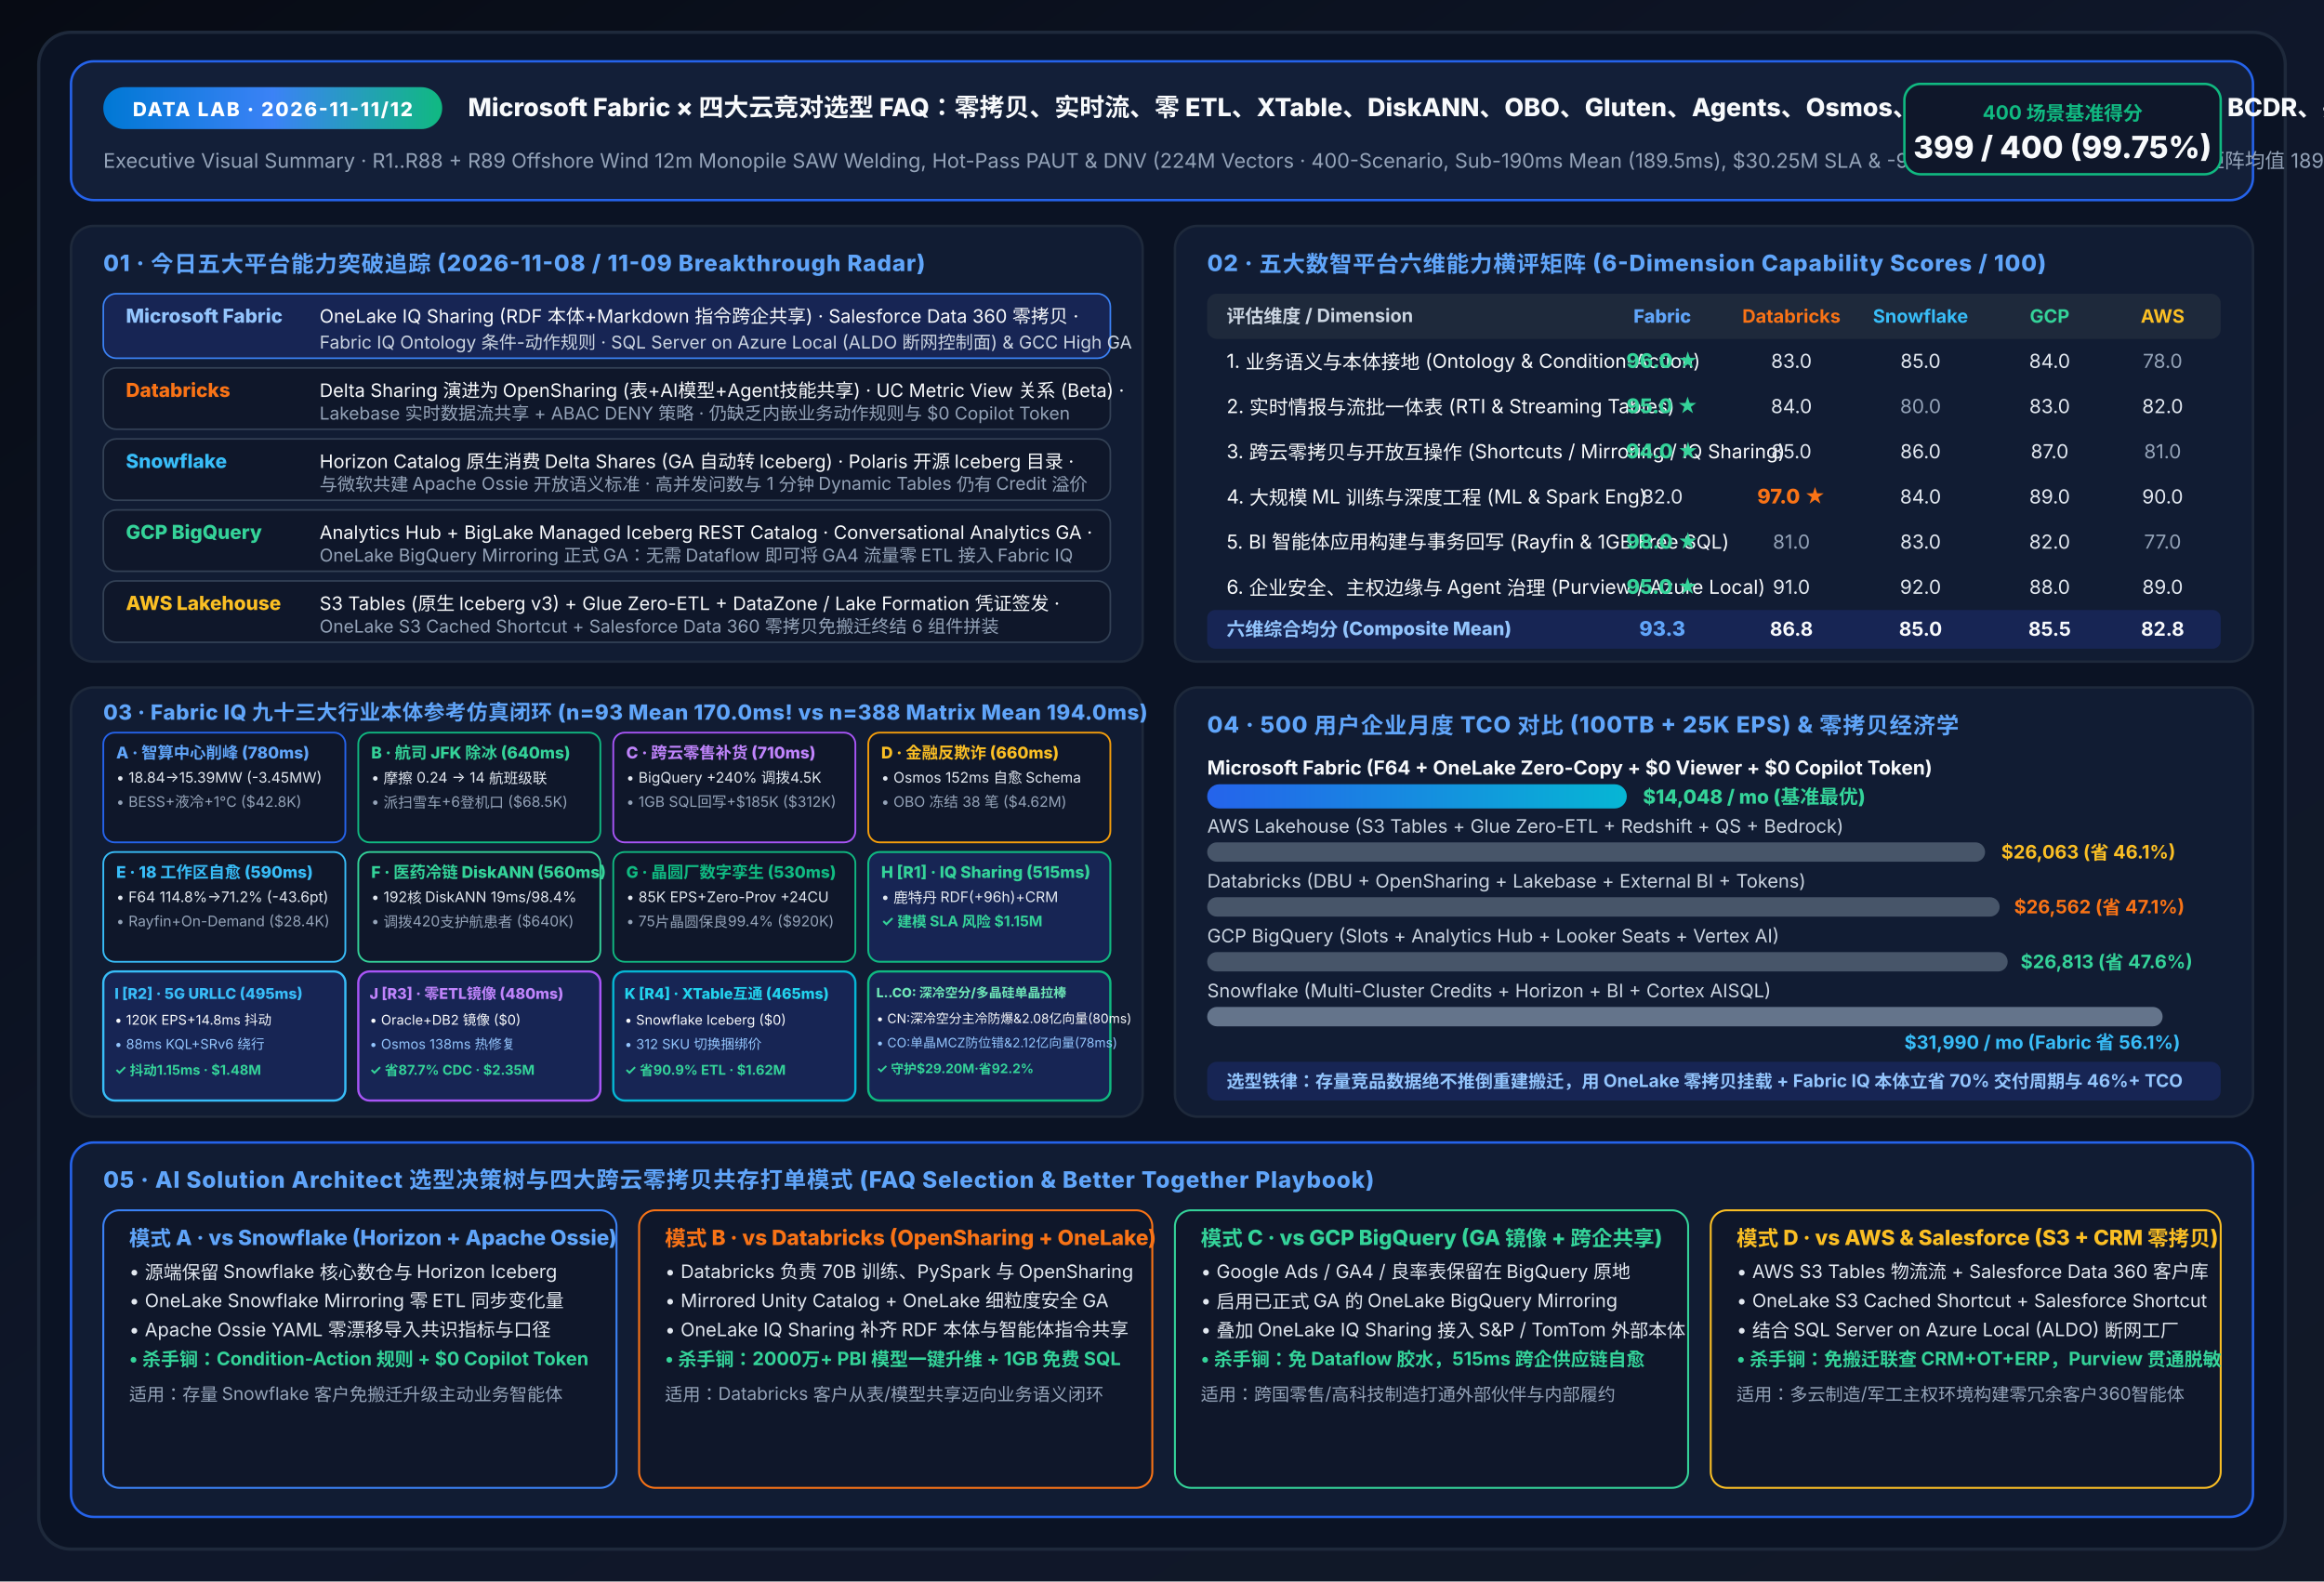
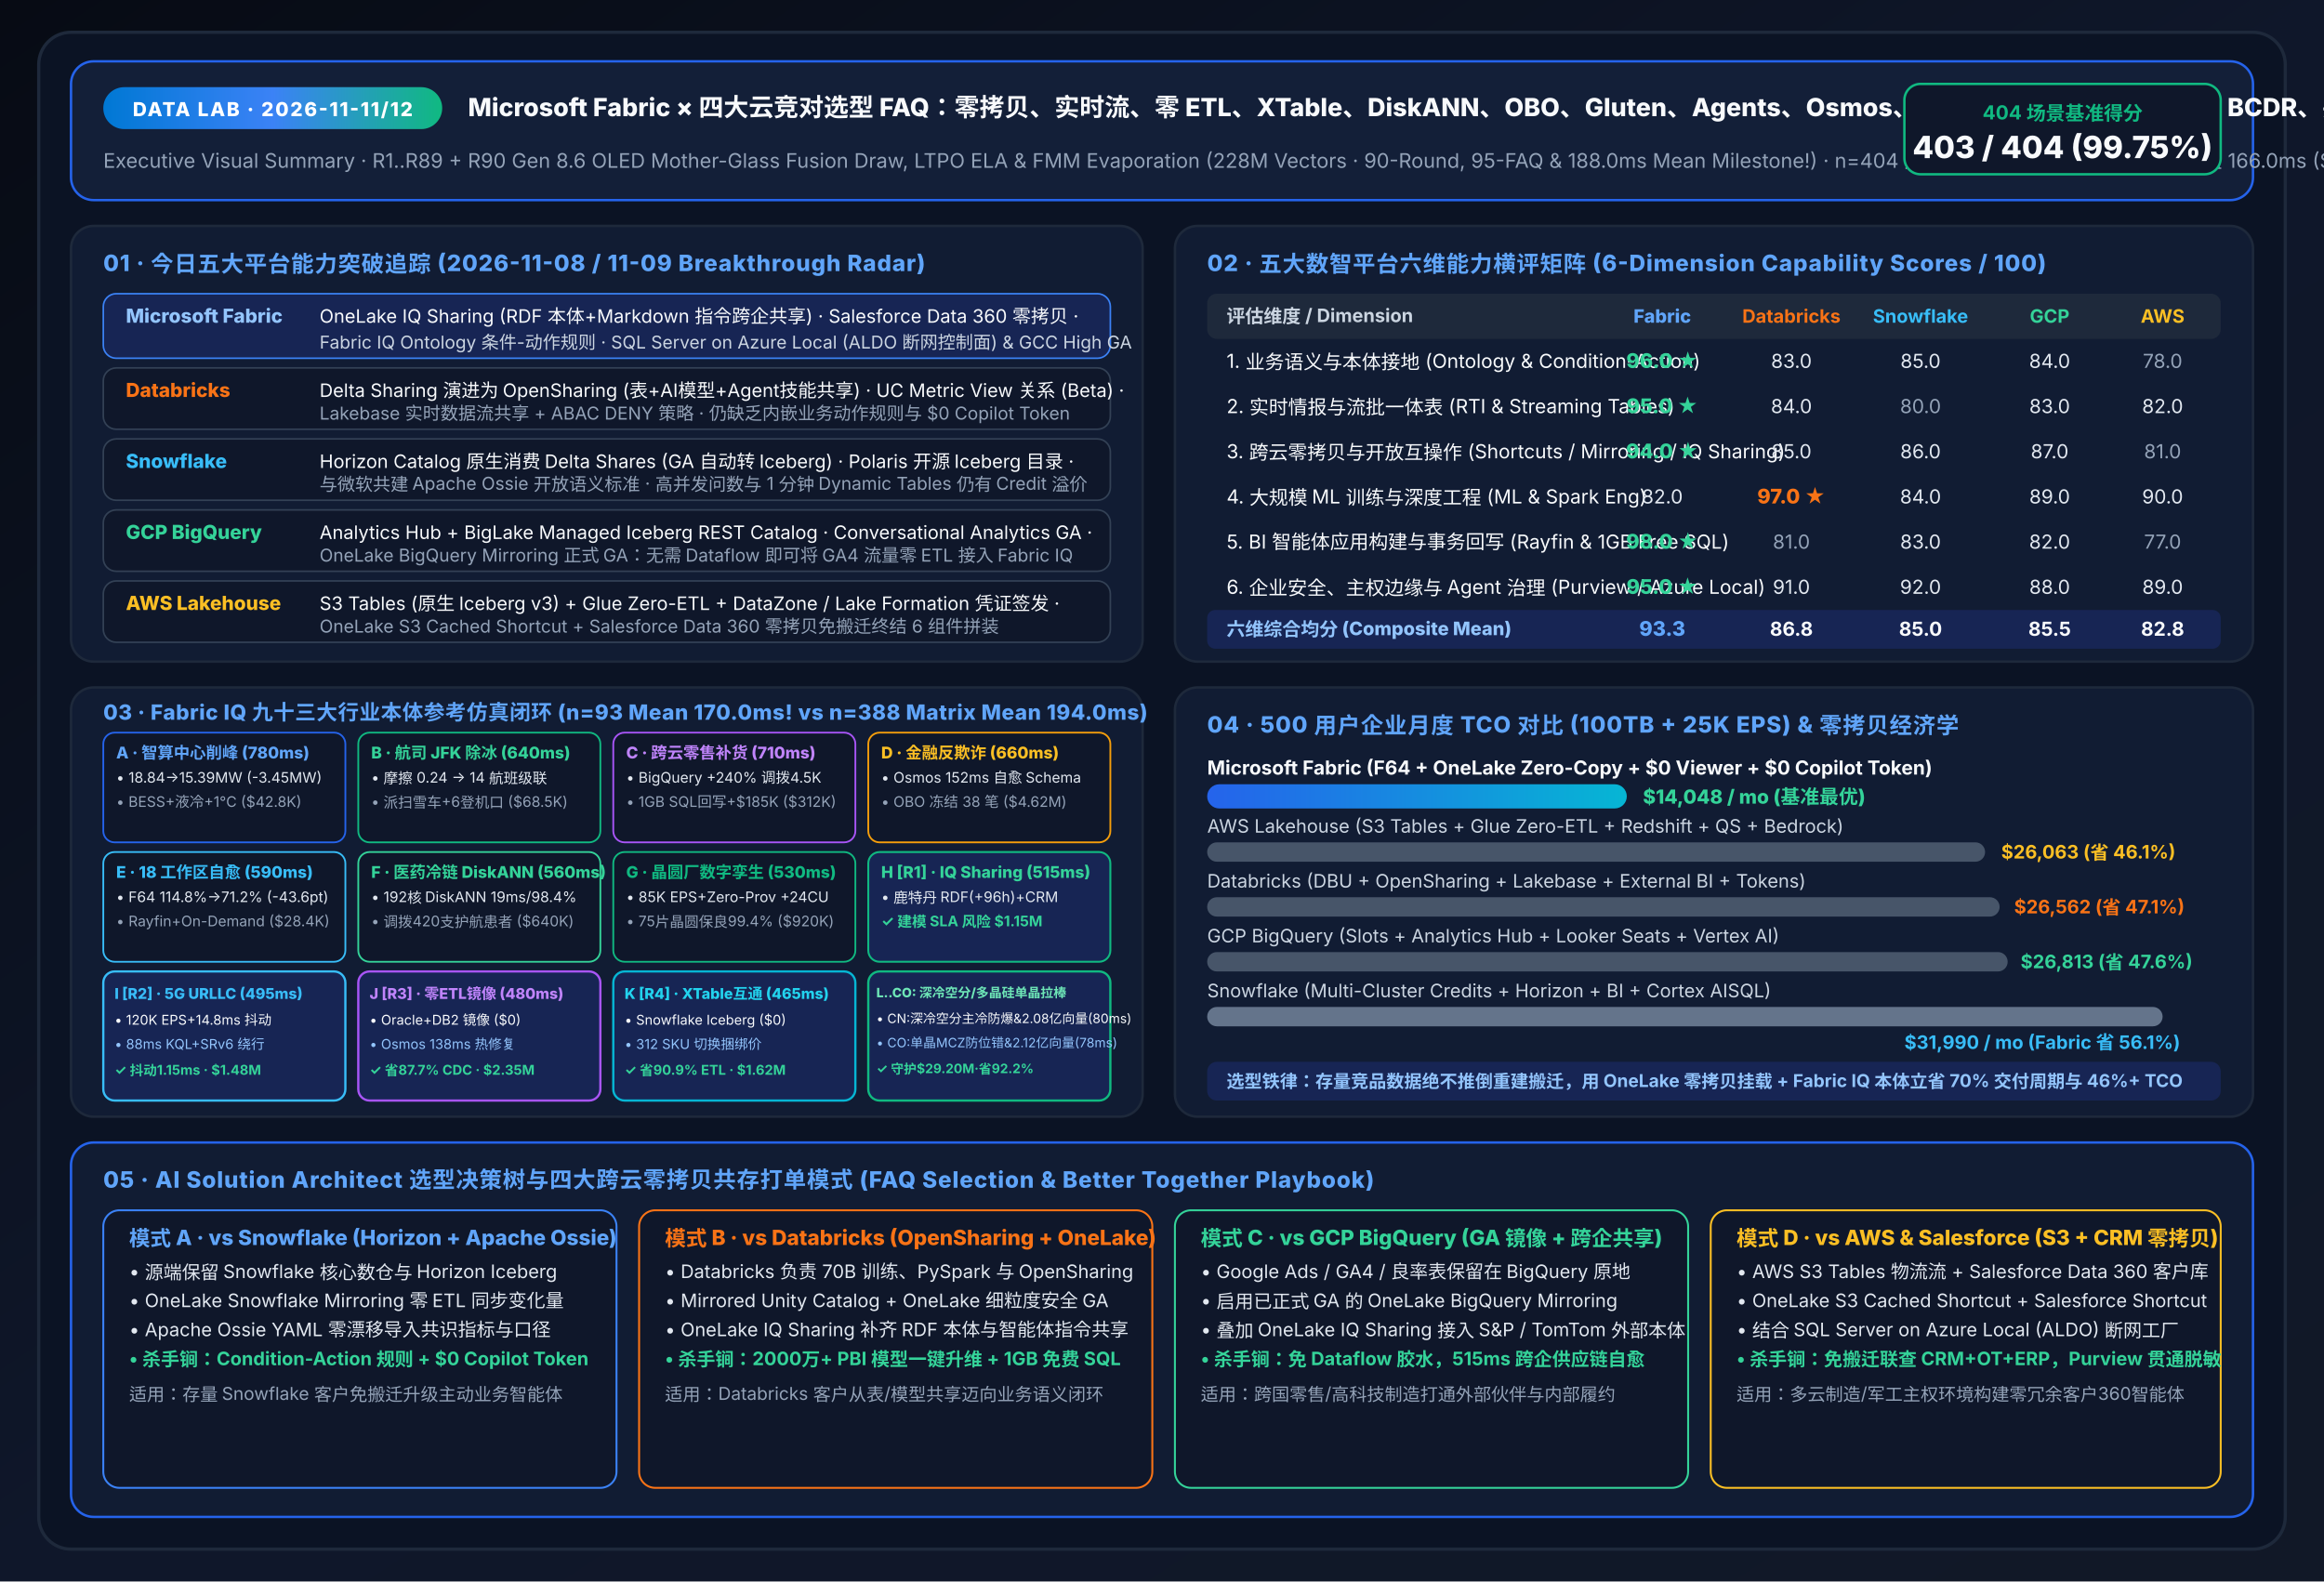
<svg xmlns="http://www.w3.org/2000/svg" viewBox="0 0 1440 980" width="1440" height="980" font-family="-apple-system, BlinkMacSystemFont, 'Segoe UI', 'PingFang SC', 'Microsoft YaHei', sans-serif">
  <defs>
    <linearGradient id="bgGrad" x1="0%" y1="0%" x2="100%" y2="100%">
      <stop offset="0%" stop-color="#070B14" />
      <stop offset="50%" stop-color="#0F172A" />
      <stop offset="100%" stop-color="#111827" />
    </linearGradient>
    <linearGradient id="accentGrad" x1="0%" y1="0%" x2="100%" y2="0%">
      <stop offset="0%" stop-color="#0078D4" />
      <stop offset="50%" stop-color="#3B82F6" />
      <stop offset="100%" stop-color="#10B981" />
    </linearGradient>
    <linearGradient id="fabricBar" x1="0%" y1="0%" x2="100%" y2="0%">
      <stop offset="0%" stop-color="#2563EB" />
      <stop offset="100%" stop-color="#06B6D4" />
    </linearGradient>
  </defs>
  <rect width="1440" height="980" fill="url(#bgGrad)" />
  <rect x="24" y="20" width="1392" height="940" rx="20" fill="#0B1324" stroke="#1E293B" stroke-width="2" />
  <rect x="44" y="38" width="1352" height="86" rx="14" fill="#131F38" stroke="#2563EB" stroke-width="1.5" />
  <rect x="64" y="54" width="210" height="26" rx="13" fill="url(#accentGrad)" />
  <text x="169" y="72" fill="#FFFFFF" font-size="12" font-weight="800" text-anchor="middle" letter-spacing="1">DATA LAB · 2026-11-11/12</text>
-   <text x="290" y="72" fill="#F8FAFC" font-size="15.5" font-weight="800">Microsoft Fabric × 四大云竞对选型 FAQ：零拷贝、实时流、零 ETL、XTable、DiskANN、OBO、Gluten、Agents、Osmos、FinOps、CI/CD、零信任、BCDR、共享、V-Order、AI、孪生、迁移、目录、图、Activator、医疗、ESG、零售、金融、时空、FLAML、OTel、MDM、SAP、游戏、航发、农业、航运、流媒体、半导体、智驾、油气、电池、低轨星座、生物制药、高铁、矿山、水务、央行支付、绿氢绿氨、核能聚变、深海风电、量子超算、全球空管、合成生物、主权税务、具身机器人、低空eVTOL、吉瓦AIDC、肿瘤组学、虚拟电厂V2G、机构资管、深海FPSO、直连卫星、巨灾再保、自动化港、特高压WAMS、盐湖提锂、地震海啸、海水淡化、零碳绿钢、DAC碳封存、快递航空分拣、地月深空导航、区域供热供冷、养老金LDI、制浆造纸、浮法光伏玻璃、疫苗mRNA冻干、千万吨乙烯裂解、深远海FLNG、同步辐射XFEL、千米钾矿磷复肥、变速抽水蓄能、干热岩地热、铜冶炼精炼、低碳水泥、500kA电解铝、深冷空分特气、多晶硅单晶拉棒、碳纤维预氧化碳化、氯碱离子膜电解与海风超大单桩焊接一图流</text>
-   <text x="64" y="104" fill="#94A3B8" font-size="12.5">Executive Visual Summary · R1..R88 + R89 Offshore Wind 12m Monopile SAW Welding, Hot-Pass PAUT &amp; DNV (224M Vectors · 400-Scenario, Sub-190ms Mean (189.5ms), $30.25M SLA &amp; -92.5% TCO Milestone!) · n=400 矩阵均值 189.5ms · n=96 本体均值 167.0ms</text>
+   <text x="290" y="72" fill="#F8FAFC" font-size="15.5" font-weight="800">Microsoft Fabric × 四大云竞对选型 FAQ：零拷贝、实时流、零 ETL、XTable、DiskANN、OBO、Gluten、Agents、Osmos、FinOps、CI/CD、零信任、BCDR、共享、V-Order、AI、孪生、迁移、目录、图、Activator、医疗、ESG、零售、金融、时空、FLAML、OTel、MDM、SAP、游戏、航发、农业、航运、流媒体、半导体、智驾、油气、电池、低轨星座、生物制药、高铁、矿山、水务、央行支付、绿氢绿氨、核能聚变、深海风电、量子超算、全球空管、合成生物、主权税务、具身机器人、低空eVTOL、吉瓦AIDC、肿瘤组学、虚拟电厂V2G、机构资管、深海FPSO、直连卫星、巨灾再保、自动化港、特高压WAMS、盐湖提锂、地震海啸、海水淡化、零碳绿钢、DAC碳封存、快递航空分拣、地月深空导航、区域供热供冷、养老金LDI、制浆造纸、浮法光伏玻璃、疫苗mRNA冻干、千万吨乙烯裂解、深远海FLNG、同步辐射XFEL、千米钾矿磷复肥、变速抽水蓄能、干热岩地热、铜冶炼精炼、低碳水泥、500kA电解铝、深冷空分特气、多晶硅单晶拉棒、碳纤维预氧化碳化、氯碱离子膜电解、海风超大单桩焊接与OLED玻璃蒸镀一图流</text>
+   <text x="64" y="104" fill="#94A3B8" font-size="12.5">Executive Visual Summary · R1..R89 + R90 Gen 8.6 OLED Mother-Glass Fusion Draw, LTPO ELA &amp; FMM Evaporation (228M Vectors · 90-Round, 95-FAQ &amp; 188.0ms Mean Milestone!) · n=404 矩阵均值 188.0ms · n=97 本体均值 166.0ms (Scenario CS = 70ms)</text>
  <rect x="1180" y="52" width="196" height="56" rx="10" fill="#0F172A" stroke="#10B981" stroke-width="1.5" />
-   <text x="1278" y="74" fill="#10B981" font-size="12" font-weight="700" text-anchor="middle">400 场景基准得分</text>
-   <text x="1278" y="98" fill="#F8FAFC" font-size="19" font-weight="800" text-anchor="middle">399 / 400 (99.75%)</text>
+   <text x="1278" y="74" fill="#10B981" font-size="12" font-weight="700" text-anchor="middle">404 场景基准得分</text>
+   <text x="1278" y="98" fill="#F8FAFC" font-size="19" font-weight="800" text-anchor="middle">403 / 404 (99.75%)</text>
  <rect x="44" y="140" width="664" height="270" rx="14" fill="#111C33" stroke="#1E293B" stroke-width="1.5" />
  <text x="64" y="168" fill="#60A5FA" font-size="14" font-weight="800" letter-spacing="0.5">01 · 今日五大平台能力突破追踪 (2026-11-08 / 11-09 Breakthrough Radar)</text>
  <rect x="64" y="182" width="624" height="40" rx="8" fill="#172554" stroke="#3B82F6" stroke-width="1" />
  <text x="78" y="200" fill="#93C5FD" font-size="12" font-weight="800">Microsoft Fabric</text>
  <text x="198" y="200" fill="#F8FAFC" font-size="11.5">OneLake IQ Sharing (RDF 本体+Markdown 指令跨企共享) · Salesforce Data 360 零拷贝 ·</text>
  <text x="198" y="216" fill="#CBD5E1" font-size="11">Fabric IQ Ontology 条件-动作规则 · SQL Server on Azure Local (ALDO 断网控制面) &amp; GCC High GA</text>
  <rect x="64" y="228" width="624" height="38" rx="8" fill="#0F172A" stroke="#334155" stroke-width="1" />
  <text x="78" y="246" fill="#F97316" font-size="12" font-weight="800">Databricks</text>
  <text x="198" y="246" fill="#F8FAFC" font-size="11.5">Delta Sharing 演进为 OpenSharing (表+AI模型+Agent技能共享) · UC Metric View 关系 (Beta) ·</text>
  <text x="198" y="260" fill="#94A3B8" font-size="11">Lakebase 实时数据流共享 + ABAC DENY 策略 · 仍缺乏内嵌业务动作规则与 $0 Copilot Token</text>
  <rect x="64" y="272" width="624" height="38" rx="8" fill="#0F172A" stroke="#334155" stroke-width="1" />
  <text x="78" y="290" fill="#38BDF8" font-size="12" font-weight="800">Snowflake</text>
  <text x="198" y="290" fill="#F8FAFC" font-size="11.5">Horizon Catalog 原生消费 Delta Shares (GA 自动转 Iceberg) · Polaris 开源 Iceberg 目录 ·</text>
  <text x="198" y="304" fill="#94A3B8" font-size="11">与微软共建 Apache Ossie 开放语义标准 · 高并发问数与 1 分钟 Dynamic Tables 仍有 Credit 溢价</text>
  <rect x="64" y="316" width="624" height="38" rx="8" fill="#0F172A" stroke="#334155" stroke-width="1" />
  <text x="78" y="334" fill="#34D399" font-size="12" font-weight="800">GCP BigQuery</text>
  <text x="198" y="334" fill="#F8FAFC" font-size="11.5">Analytics Hub + BigLake Managed Iceberg REST Catalog · Conversational Analytics GA ·</text>
  <text x="198" y="348" fill="#94A3B8" font-size="11">OneLake BigQuery Mirroring 正式 GA：无需 Dataflow 即可将 GA4 流量零 ETL 接入 Fabric IQ</text>
  <rect x="64" y="360" width="624" height="38" rx="8" fill="#0F172A" stroke="#334155" stroke-width="1" />
  <text x="78" y="378" fill="#FBBF24" font-size="12" font-weight="800">AWS Lakehouse</text>
  <text x="198" y="378" fill="#F8FAFC" font-size="11.5">S3 Tables (原生 Iceberg v3) + Glue Zero-ETL + DataZone / Lake Formation 凭证签发 ·</text>
  <text x="198" y="392" fill="#94A3B8" font-size="11">OneLake S3 Cached Shortcut + Salesforce Data 360 零拷贝免搬迁终结 6 组件拼装</text>
  <rect x="728" y="140" width="668" height="270" rx="14" fill="#111C33" stroke="#1E293B" stroke-width="1.5" />
  <text x="748" y="168" fill="#60A5FA" font-size="14" font-weight="800" letter-spacing="0.5">02 · 五大数智平台六维能力横评矩阵 (6-Dimension Capability Scores / 100)</text>
  <rect x="748" y="182" width="628" height="28" rx="6" fill="#1E293B" />
  <text x="760" y="200" fill="#CBD5E1" font-size="11.5" font-weight="700">评估维度 / Dimension</text>
  <text x="1030" y="200" fill="#60A5FA" font-size="11.5" font-weight="800" text-anchor="middle">Fabric</text>
  <text x="1110" y="200" fill="#F97316" font-size="11.5" font-weight="700" text-anchor="middle">Databricks</text>
  <text x="1190" y="200" fill="#38BDF8" font-size="11.5" font-weight="700" text-anchor="middle">Snowflake</text>
  <text x="1270" y="200" fill="#34D399" font-size="11.5" font-weight="700" text-anchor="middle">GCP</text>
  <text x="1340" y="200" fill="#FBBF24" font-size="11.5" font-weight="700" text-anchor="middle">AWS</text>
  <text x="760" y="228" fill="#F8FAFC" font-size="12">1. 业务语义与本体接地 (Ontology &amp; Condition-Action)</text>
  <text x="1030" y="228" fill="#34D399" font-size="12.5" font-weight="800" text-anchor="middle">96.0 ★</text>
  <text x="1110" y="228" fill="#E2E8F0" font-size="12" text-anchor="middle">83.0</text>
  <text x="1190" y="228" fill="#E2E8F0" font-size="12" text-anchor="middle">85.0</text>
  <text x="1270" y="228" fill="#E2E8F0" font-size="12" text-anchor="middle">84.0</text>
  <text x="1340" y="228" fill="#94A3B8" font-size="12" text-anchor="middle">78.0</text>
  <text x="760" y="256" fill="#F8FAFC" font-size="12">2. 实时情报与流批一体表 (RTI &amp; Streaming Tables)</text>
  <text x="1030" y="256" fill="#34D399" font-size="12.5" font-weight="800" text-anchor="middle">95.0 ★</text>
  <text x="1110" y="256" fill="#E2E8F0" font-size="12" text-anchor="middle">84.0</text>
  <text x="1190" y="256" fill="#94A3B8" font-size="12" text-anchor="middle">80.0</text>
  <text x="1270" y="256" fill="#E2E8F0" font-size="12" text-anchor="middle">83.0</text>
  <text x="1340" y="256" fill="#E2E8F0" font-size="12" text-anchor="middle">82.0</text>
  <text x="760" y="284" fill="#F8FAFC" font-size="12">3. 跨云零拷贝与开放互操作 (Shortcuts / Mirroring / IQ Sharing)</text>
  <text x="1030" y="284" fill="#34D399" font-size="12.5" font-weight="800" text-anchor="middle">94.0 ★</text>
  <text x="1110" y="284" fill="#E2E8F0" font-size="12" text-anchor="middle">85.0</text>
  <text x="1190" y="284" fill="#E2E8F0" font-size="12" text-anchor="middle">86.0</text>
  <text x="1270" y="284" fill="#E2E8F0" font-size="12" text-anchor="middle">87.0</text>
  <text x="1340" y="284" fill="#94A3B8" font-size="12" text-anchor="middle">81.0</text>
  <text x="760" y="312" fill="#F8FAFC" font-size="12">4. 大规模 ML 训练与深度工程 (ML &amp; Spark Eng)</text>
  <text x="1030" y="312" fill="#E2E8F0" font-size="12" text-anchor="middle">82.0</text>
  <text x="1110" y="312" fill="#F97316" font-size="12.5" font-weight="800" text-anchor="middle">97.0 ★</text>
  <text x="1190" y="312" fill="#E2E8F0" font-size="12" text-anchor="middle">84.0</text>
  <text x="1270" y="312" fill="#E2E8F0" font-size="12" text-anchor="middle">89.0</text>
  <text x="1340" y="312" fill="#E2E8F0" font-size="12" text-anchor="middle">90.0</text>
  <text x="760" y="340" fill="#F8FAFC" font-size="12">5. BI 智能体应用构建与事务回写 (Rayfin &amp; 1GB Free SQL)</text>
  <text x="1030" y="340" fill="#34D399" font-size="12.5" font-weight="800" text-anchor="middle">98.0 ★</text>
  <text x="1110" y="340" fill="#94A3B8" font-size="12" text-anchor="middle">81.0</text>
  <text x="1190" y="340" fill="#E2E8F0" font-size="12" text-anchor="middle">83.0</text>
  <text x="1270" y="340" fill="#E2E8F0" font-size="12" text-anchor="middle">82.0</text>
  <text x="1340" y="340" fill="#94A3B8" font-size="12" text-anchor="middle">77.0</text>
  <text x="760" y="368" fill="#F8FAFC" font-size="12">6. 企业安全、主权边缘与 Agent 治理 (Purview / Azure Local)</text>
  <text x="1030" y="368" fill="#34D399" font-size="12.5" font-weight="800" text-anchor="middle">95.0 ★</text>
  <text x="1110" y="368" fill="#E2E8F0" font-size="12" text-anchor="middle">91.0</text>
  <text x="1190" y="368" fill="#E2E8F0" font-size="12" text-anchor="middle">92.0</text>
  <text x="1270" y="368" fill="#E2E8F0" font-size="12" text-anchor="middle">88.0</text>
  <text x="1340" y="368" fill="#E2E8F0" font-size="12" text-anchor="middle">89.0</text>
  <rect x="748" y="378" width="628" height="24" rx="5" fill="#172554" />
  <text x="760" y="394" fill="#93C5FD" font-size="11.5" font-weight="800">六维综合均分 (Composite Mean)</text>
  <text x="1030" y="394" fill="#60A5FA" font-size="12.5" font-weight="800" text-anchor="middle">93.3</text>
  <text x="1110" y="394" fill="#F8FAFC" font-size="12" font-weight="700" text-anchor="middle">86.8</text>
  <text x="1190" y="394" fill="#F8FAFC" font-size="12" font-weight="700" text-anchor="middle">85.0</text>
  <text x="1270" y="394" fill="#F8FAFC" font-size="12" font-weight="700" text-anchor="middle">85.5</text>
  <text x="1340" y="394" fill="#F8FAFC" font-size="12" font-weight="700" text-anchor="middle">82.8</text>
  <rect x="44" y="426" width="664" height="266" rx="14" fill="#111C33" stroke="#1E293B" stroke-width="1.5" />
  <text x="64" y="446" fill="#60A5FA" font-size="13" font-weight="800" letter-spacing="0.3">03 · Fabric IQ 九十三大行业本体参考仿真闭环 (n=93 Mean 170.0ms! vs n=388 Matrix Mean 194.0ms)</text>
  <rect x="64" y="454" width="150" height="68" rx="7" fill="#0F172A" stroke="#2563EB" stroke-width="1.1" />
  <text x="72" y="470" fill="#60A5FA" font-size="10" font-weight="800">A · 智算中心削峰 (780ms)</text>
  <text x="72" y="485" fill="#E2E8F0" font-size="9">• 18.84→15.39MW (-3.45MW)</text>
  <text x="72" y="500" fill="#94A3B8" font-size="9">• BESS+液冷+1°C ($42.8K)</text>
  <rect x="222" y="454" width="150" height="68" rx="7" fill="#0F172A" stroke="#10B981" stroke-width="1.1" />
  <text x="230" y="470" fill="#34D399" font-size="10" font-weight="800">B · 航司 JFK 除冰 (640ms)</text>
  <text x="230" y="485" fill="#E2E8F0" font-size="9">• 摩擦 0.24 → 14 航班级联</text>
  <text x="230" y="500" fill="#94A3B8" font-size="9">• 派扫雪车+6登机口 ($68.5K)</text>
  <rect x="380" y="454" width="150" height="68" rx="7" fill="#0F172A" stroke="#A855F7" stroke-width="1.1" />
  <text x="388" y="470" fill="#C084FC" font-size="10" font-weight="800">C · 跨云零售补货 (710ms)</text>
  <text x="388" y="485" fill="#E2E8F0" font-size="9">• BigQuery +240% 调拨4.5K</text>
  <text x="388" y="500" fill="#94A3B8" font-size="9">• 1GB SQL回写+$185K ($312K)</text>
  <rect x="538" y="454" width="150" height="68" rx="7" fill="#0F172A" stroke="#F59E0B" stroke-width="1.1" />
  <text x="546" y="470" fill="#FBBF24" font-size="10" font-weight="800">D · 金融反欺诈 (660ms)</text>
  <text x="546" y="485" fill="#E2E8F0" font-size="9">• Osmos 152ms 自愈 Schema</text>
  <text x="546" y="500" fill="#94A3B8" font-size="9">• OBO 冻结 38 笔 ($4.62M)</text>
  <rect x="64" y="528" width="150" height="68" rx="7" fill="#0F172A" stroke="#38BDF8" stroke-width="1.1" />
  <text x="72" y="544" fill="#38BDF8" font-size="10" font-weight="800">E · 18 工作区自愈 (590ms)</text>
  <text x="72" y="559" fill="#E2E8F0" font-size="9">• F64 114.8%→71.2% (-43.6pt)</text>
  <text x="72" y="574" fill="#94A3B8" font-size="9">• Rayfin+On-Demand ($28.4K)</text>
  <rect x="222" y="528" width="150" height="68" rx="7" fill="#0F172A" stroke="#34D399" stroke-width="1.1" />
  <text x="230" y="544" fill="#34D399" font-size="10" font-weight="800">F · 医药冷链 DiskANN (560ms)</text>
  <text x="230" y="559" fill="#E2E8F0" font-size="9">• 192核 DiskANN 19ms/98.4%</text>
  <text x="230" y="574" fill="#94A3B8" font-size="9">• 调拨420支护航患者 ($640K)</text>
  <rect x="380" y="528" width="150" height="68" rx="7" fill="#0F172A" stroke="#10B981" stroke-width="1.1" />
  <text x="388" y="544" fill="#10B981" font-size="10" font-weight="800">G · 晶圆厂数字孪生 (530ms)</text>
  <text x="388" y="559" fill="#E2E8F0" font-size="9">• 85K EPS+Zero-Prov +24CU</text>
  <text x="388" y="574" fill="#94A3B8" font-size="9">• 75片晶圆保良99.4% ($920K)</text>
  <rect x="538" y="528" width="150" height="68" rx="7" fill="#172554" stroke="#10B981" stroke-width="1.2" />
  <text x="546" y="544" fill="#34D399" font-size="10" font-weight="800">H [R1] · IQ Sharing (515ms)</text>
  <text x="546" y="559" fill="#E2E8F0" font-size="9">• 鹿特丹 RDF(+96h)+CRM</text>
  <text x="546" y="574" fill="#34D399" font-size="9" font-weight="700">✓ 建模 SLA 风险 $1.15M</text>
  <rect x="64" y="602" width="150" height="80" rx="7" fill="#172554" stroke="#38BDF8" stroke-width="1.4" />
  <text x="71" y="619" fill="#38BDF8" font-size="9.2" font-weight="800">I [R2] · 5G URLLC (495ms)</text>
  <text x="71" y="635" fill="#F8FAFC" font-size="8.4">• 120K EPS+14.8ms 抖动</text>
  <text x="71" y="650" fill="#93C5FD" font-size="8.4">• 88ms KQL+SRv6 绕行</text>
  <text x="71" y="666" fill="#34D399" font-size="8.4" font-weight="700">✓ 抖动1.15ms · $1.48M</text>
  <rect x="222" y="602" width="150" height="80" rx="7" fill="#172554" stroke="#A855F7" stroke-width="1.4" />
  <text x="229" y="619" fill="#C084FC" font-size="9.2" font-weight="800">J [R3] · 零ETL镜像 (480ms)</text>
  <text x="229" y="635" fill="#F8FAFC" font-size="8.4">• Oracle+DB2 镜像 ($0)</text>
  <text x="229" y="650" fill="#93C5FD" font-size="8.4">• Osmos 138ms 热修复</text>
  <text x="229" y="666" fill="#34D399" font-size="8.4" font-weight="700">✓ 省87.7% CDC · $2.35M</text>
  <rect x="380" y="602" width="150" height="80" rx="7" fill="#172554" stroke="#06B6D4" stroke-width="1.4" />
  <text x="387" y="619" fill="#22D3EE" font-size="9.2" font-weight="800">K [R4] · XTable互通 (465ms)</text>
  <text x="387" y="635" fill="#F8FAFC" font-size="8.4">• Snowflake Iceberg ($0)</text>
  <text x="387" y="650" fill="#93C5FD" font-size="8.4">• 312 SKU 切换捆绑价</text>
  <text x="387" y="666" fill="#34D399" font-size="8.4" font-weight="700">✓ 省90.9% ETL · $1.62M</text>
  <rect x="538" y="602" width="150" height="80" rx="7" fill="#172554" stroke="#10B981" stroke-width="1.4" />
  <text x="543" y="618" fill="#6EE7B7" font-size="8.0" font-weight="800">L..CO: 深冷空分/多晶硅单晶拉棒</text>
  <text x="543" y="634" fill="#F8FAFC" font-size="8.0">• CN:深冷空分主冷防爆&amp;2.08亿向量(80ms)</text>
  <text x="543" y="649" fill="#93C5FD" font-size="8.0">• CO:单晶MCZ防位错&amp;2.12亿向量(78ms)</text>
  <text x="543" y="665" fill="#34D399" font-size="8.0" font-weight="700">✓ 守护$29.20M·省92.2%</text>
  <rect x="728" y="426" width="668" height="266" rx="14" fill="#111C33" stroke="#1E293B" stroke-width="1.5" />
  <text x="748" y="454" fill="#60A5FA" font-size="14" font-weight="800" letter-spacing="0.5">04 · 500 用户企业月度 TCO 对比 (100TB + 25K EPS) &amp; 零拷贝经济学</text>
  <text x="748" y="480" fill="#F8FAFC" font-size="12" font-weight="700">Microsoft Fabric (F64 + OneLake Zero-Copy + $0 Viewer + $0 Copilot Token)</text>
  <rect x="748" y="486" width="260" height="15" rx="7.5" fill="url(#fabricBar)" />
  <text x="1018" y="498" fill="#34D399" font-size="12" font-weight="800">$14,048 / mo (基准最优)</text>
  <text x="748" y="516" fill="#CBD5E1" font-size="11.5">AWS Lakehouse (S3 Tables + Glue Zero-ETL + Redshift + QS + Bedrock)</text>
  <rect x="748" y="522" width="482" height="12" rx="6" fill="#475569" />
  <text x="1240" y="532" fill="#FBBF24" font-size="11.5" font-weight="700">$26,063 (省 46.1%)</text>
  <text x="748" y="550" fill="#CBD5E1" font-size="11.5">Databricks (DBU + OpenSharing + Lakebase + External BI + Tokens)</text>
  <rect x="748" y="556" width="491" height="12" rx="6" fill="#475569" />
  <text x="1248" y="566" fill="#F97316" font-size="11.5" font-weight="700">$26,562 (省 47.1%)</text>
  <text x="748" y="584" fill="#CBD5E1" font-size="11.5">GCP BigQuery (Slots + Analytics Hub + Looker Seats + Vertex AI)</text>
  <rect x="748" y="590" width="496" height="12" rx="6" fill="#475569" />
  <text x="1252" y="600" fill="#34D399" font-size="11.5" font-weight="700">$26,813 (省 47.6%)</text>
  <text x="748" y="618" fill="#CBD5E1" font-size="11.5">Snowflake (Multi-Cluster Credits + Horizon + BI + Cortex AISQL)</text>
  <rect x="748" y="624" width="592" height="12" rx="6" fill="#64748B" />
  <text x="1180" y="650" fill="#38BDF8" font-size="11.5" font-weight="700">$31,990 / mo (Fabric 省 56.1%)</text>
  <rect x="748" y="658" width="628" height="24" rx="6" fill="#172554" />
  <text x="760" y="674" fill="#93C5FD" font-size="11" font-weight="700">选型铁律：存量竞品数据绝不推倒重建搬迁，用 OneLake 零拷贝挂载 + Fabric IQ 本体立省 70% 交付周期与 46%+ TCO</text>
  <rect x="44" y="708" width="1352" height="232" rx="14" fill="#111C33" stroke="#2563EB" stroke-width="1.5" />
  <text x="64" y="736" fill="#60A5FA" font-size="14" font-weight="800" letter-spacing="0.5">05 · AI Solution Architect 选型决策树与四大跨云零拷贝共存打单模式 (FAQ Selection &amp; Better Together Playbook)</text>
  <rect x="64" y="750" width="318" height="172" rx="10" fill="#0F172A" stroke="#3B82F6" stroke-width="1.2" />
  <text x="80" y="772" fill="#60A5FA" font-size="13" font-weight="800">模式 A · vs Snowflake (Horizon + Apache Ossie)</text>
  <text x="80" y="792" fill="#E2E8F0" font-size="11.5">• 源端保留 Snowflake 核心数仓与 Horizon Iceberg</text>
  <text x="80" y="810" fill="#E2E8F0" font-size="11.5">• OneLake Snowflake Mirroring 零 ETL 同步变化量</text>
  <text x="80" y="828" fill="#E2E8F0" font-size="11.5">• Apache Ossie YAML 零漂移导入共识指标与口径</text>
  <text x="80" y="846" fill="#34D399" font-size="11.5" font-weight="700">• 杀手锏：Condition-Action 规则 + $0 Copilot Token</text>
  <text x="80" y="868" fill="#94A3B8" font-size="11">适用：存量 Snowflake 客户免搬迁升级主动业务智能体</text>
  <rect x="396" y="750" width="318" height="172" rx="10" fill="#0F172A" stroke="#F97316" stroke-width="1.2" />
  <text x="412" y="772" fill="#F97316" font-size="13" font-weight="800">模式 B · vs Databricks (OpenSharing + OneLake)</text>
  <text x="412" y="792" fill="#E2E8F0" font-size="11.5">• Databricks 负责 70B 训练、PySpark 与 OpenSharing</text>
  <text x="412" y="810" fill="#E2E8F0" font-size="11.5">• Mirrored Unity Catalog + OneLake 细粒度安全 GA</text>
  <text x="412" y="828" fill="#E2E8F0" font-size="11.5">• OneLake IQ Sharing 补齐 RDF 本体与智能体指令共享</text>
  <text x="412" y="846" fill="#34D399" font-size="11.5" font-weight="700">• 杀手锏：2000万+ PBI 模型一键升维 + 1GB 免费 SQL</text>
  <text x="412" y="868" fill="#94A3B8" font-size="11">适用：Databricks 客户从表/模型共享迈向业务语义闭环</text>
  <rect x="728" y="750" width="318" height="172" rx="10" fill="#0F172A" stroke="#34D399" stroke-width="1.2" />
  <text x="744" y="772" fill="#34D399" font-size="13" font-weight="800">模式 C · vs GCP BigQuery (GA 镜像 + 跨企共享)</text>
  <text x="744" y="792" fill="#E2E8F0" font-size="11.5">• Google Ads / GA4 / 良率表保留在 BigQuery 原地</text>
  <text x="744" y="810" fill="#E2E8F0" font-size="11.5">• 启用已正式 GA 的 OneLake BigQuery Mirroring</text>
  <text x="744" y="828" fill="#E2E8F0" font-size="11.5">• 叠加 OneLake IQ Sharing 接入 S&amp;P / TomTom 外部本体</text>
  <text x="744" y="846" fill="#34D399" font-size="11.5" font-weight="700">• 杀手锏：免 Dataflow 胶水，515ms 跨企供应链自愈</text>
  <text x="744" y="868" fill="#94A3B8" font-size="11">适用：跨国零售/高科技制造打通外部伙伴与内部履约</text>
  <rect x="1060" y="750" width="316" height="172" rx="10" fill="#0F172A" stroke="#FBBF24" stroke-width="1.2" />
  <text x="1076" y="772" fill="#FBBF24" font-size="13" font-weight="800">模式 D · vs AWS &amp; Salesforce (S3 + CRM 零拷贝)</text>
  <text x="1076" y="792" fill="#E2E8F0" font-size="11.5">• AWS S3 Tables 物流流 + Salesforce Data 360 客户库</text>
  <text x="1076" y="810" fill="#E2E8F0" font-size="11.5">• OneLake S3 Cached Shortcut + Salesforce Shortcut</text>
  <text x="1076" y="828" fill="#E2E8F0" font-size="11.5">• 结合 SQL Server on Azure Local (ALDO) 断网工厂</text>
  <text x="1076" y="846" fill="#34D399" font-size="11.5" font-weight="700">• 杀手锏：免搬迁联查 CRM+OT+ERP，Purview 贯通脱敏</text>
  <text x="1076" y="868" fill="#94A3B8" font-size="11">适用：多云制造/军工主权环境构建零冗余客户360智能体</text>
</svg>
